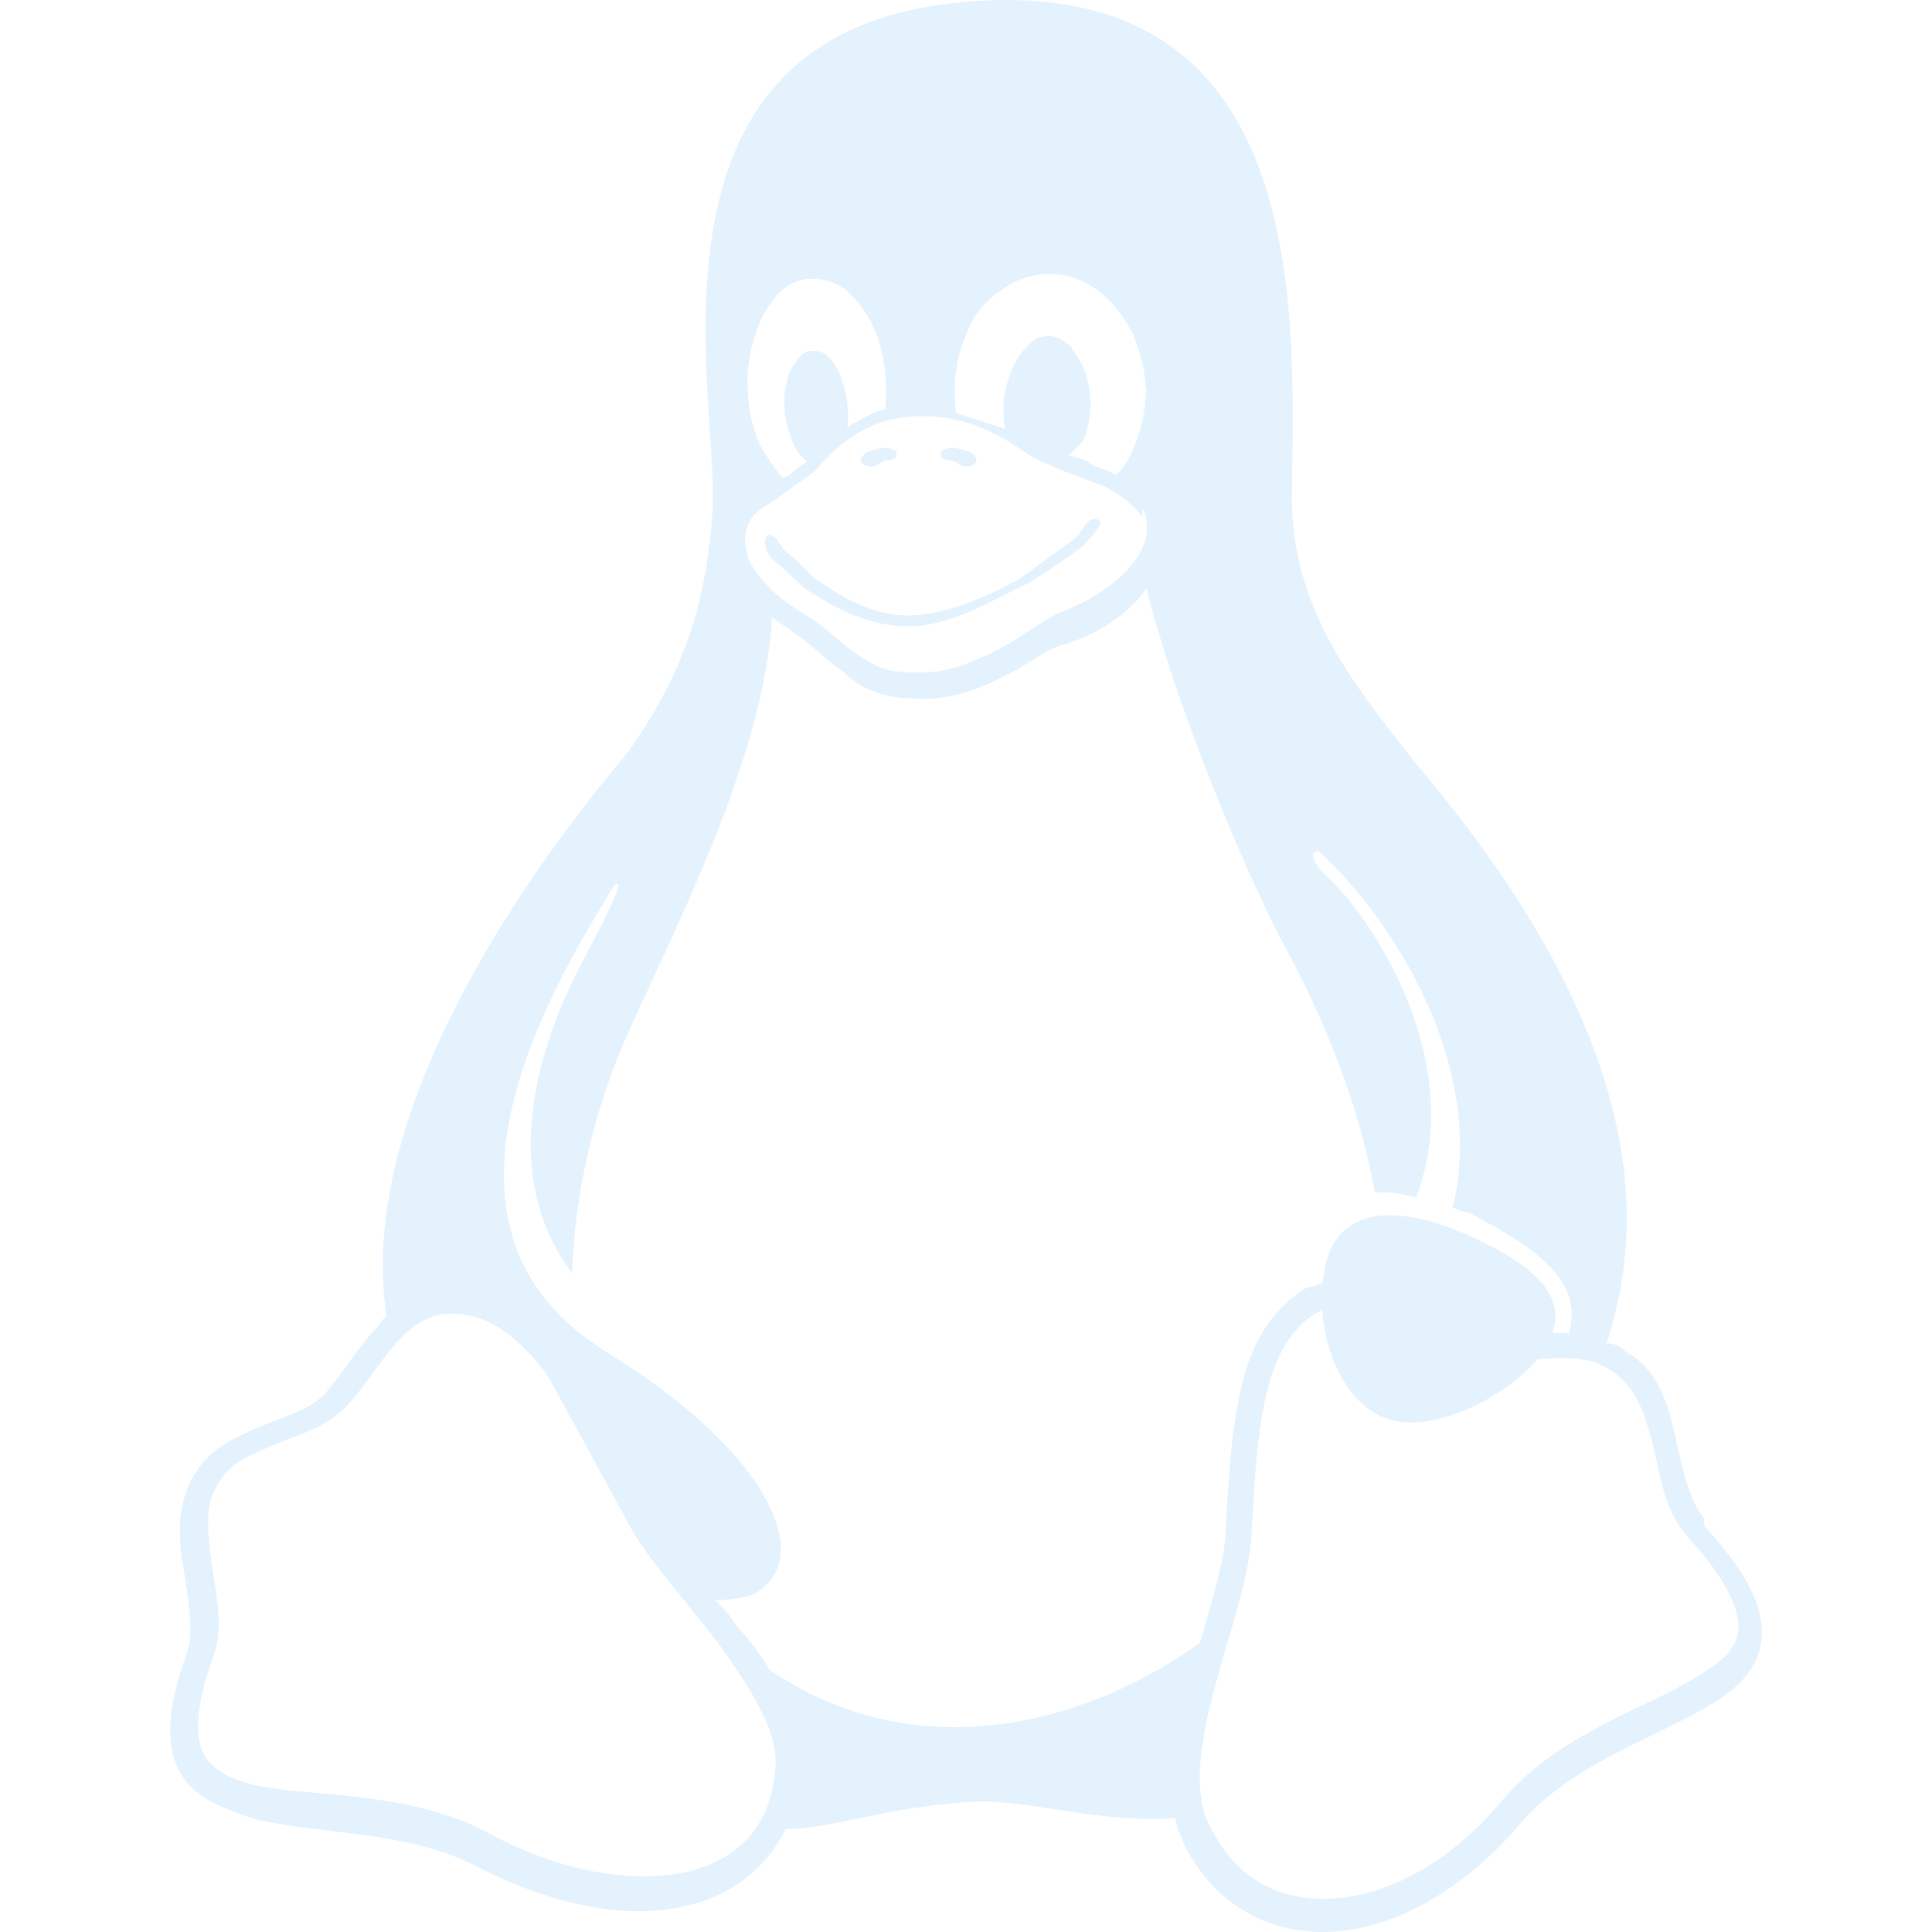
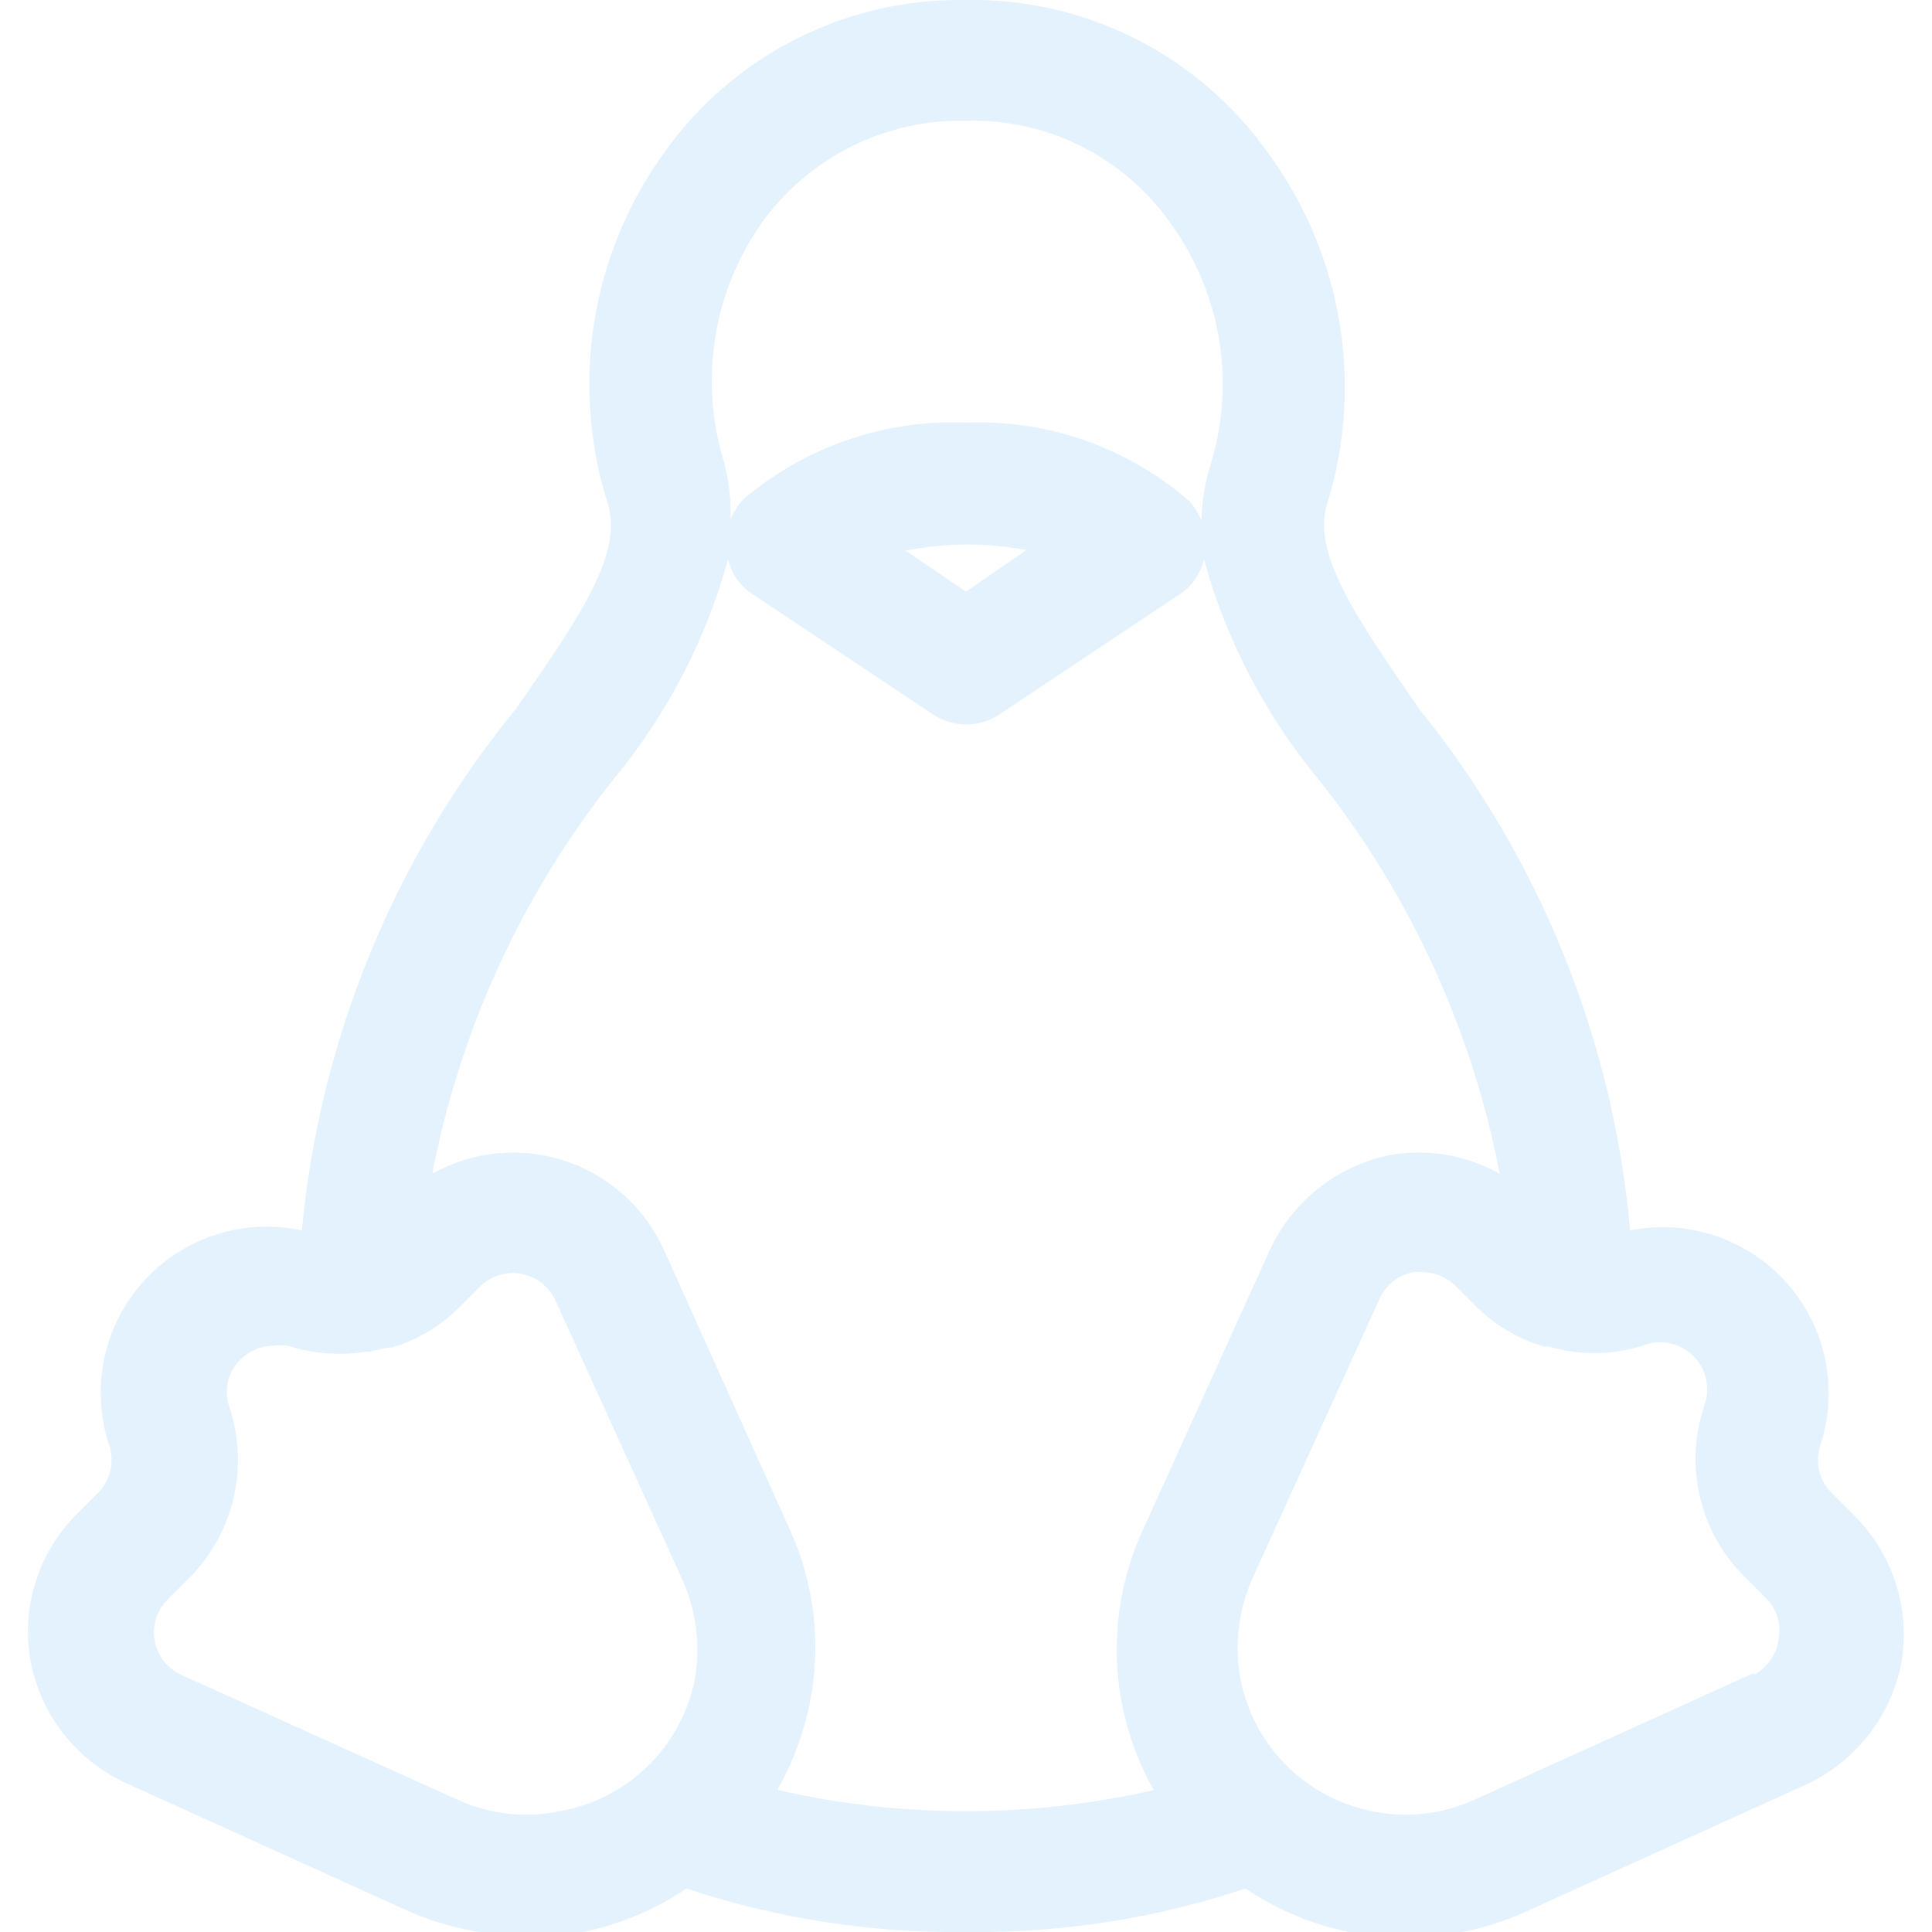
- <svg xmlns="http://www.w3.org/2000/svg" role="img" viewBox="0 0 24 24" version="1.1" id="svg6">
-   <defs id="defs10" />
-   <path d="M12.504 0c-.155 0-.315.008-.48.021-4.226.333-3.105 4.807-3.17 6.298-.076 1.092-.3 1.953-1.05 3.02-.885 1.051-2.127 2.75-2.716 4.521-.278.832-.41 1.684-.287 2.489a.424.424 0 00-.11.135c-.26.268-.45.6-.663.839-.199.199-.485.267-.797.4-.313.136-.658.269-.864.68-.09.189-.136.394-.132.602 0 .199.027.4.055.536.058.399.116.728.04.97-.249.68-.28 1.145-.106 1.484.174.334.535.47.94.601.81.2 1.91.135 2.774.6.926.466 1.866.67 2.616.47.526-.116.97-.464 1.208-.946.587-.003 1.23-.269 2.26-.334.699-.058 1.574.267 2.577.2.025.134.063.198.114.333l.003.003c.391.778 1.113 1.132 1.884 1.071.771-.06 1.592-.536 2.257-1.306.631-.765 1.683-1.084 2.378-1.503.348-.199.629-.469.649-.853.023-.4-.2-.811-.714-1.376v-.097l-.003-.003c-.17-.2-.25-.535-.338-.926-.085-.401-.182-.786-.492-1.046h-.003c-.059-.054-.123-.067-.188-.135a.357.357 0 00-.19-.064c.431-1.278.264-2.55-.173-3.694-.533-1.41-1.465-2.638-2.175-3.483-.796-1.005-1.576-1.957-1.56-3.368.026-2.152.236-6.133-3.544-6.139zm.529 3.405h.013c.213 0 .396.062.584.198.19.135.33.332.438.533.105.259.158.459.166.724 0-.02.006-.04.006-.06v.105a.086.086 0 01-.004-.021l-.004-.024a1.807 1.807 0 01-.15.706.953.953 0 01-.213.335.71.71 0 00-.088-.042c-.104-.045-.198-.064-.284-.133a1.312 1.312 0 00-.22-.066c.05-.06.146-.133.183-.198.053-.128.082-.264.088-.402v-.02a1.21 1.21 0 00-.061-.4c-.045-.134-.101-.2-.183-.333-.084-.066-.167-.132-.267-.132h-.016c-.093 0-.176.03-.262.132a.8.8 0 00-.205.334 1.18 1.18 0 00-.09.4v.019c.002.089.008.179.02.267-.193-.067-.438-.135-.607-.202a1.635 1.635 0 01-.018-.2v-.02a1.772 1.772 0 01.15-.768c.082-.22.232-.406.43-.533a.985.985 0 01.594-.2zm-2.962.059h.036c.142 0 .27.048.399.135.146.129.264.288.344.465.09.199.14.4.153.667v.004c.007.134.006.2-.002.266v.08c-.03.007-.056.018-.083.024-.152.055-.274.135-.393.2.012-.09.013-.18.003-.267v-.015c-.012-.133-.04-.2-.082-.333a.613.613 0 00-.166-.267.248.248 0 00-.183-.064h-.021c-.071.006-.13.04-.186.132a.552.552 0 00-.12.27.944.944 0 00-.023.33v.015c.012.135.037.2.08.334.046.134.098.2.166.268.01.009.02.018.034.024-.07.057-.117.07-.176.136a.304.304 0 01-.131.068 2.62 2.62 0 01-.275-.402 1.772 1.772 0 01-.155-.667 1.759 1.759 0 01.08-.668 1.43 1.43 0 01.283-.535c.128-.133.26-.2.418-.2zm1.37 1.706c.332 0 .733.065 1.216.399.293.2.523.269 1.052.468h.003c.255.136.405.266.478.399v-.131a.571.571 0 01.016.47c-.123.31-.516.643-1.063.842v.002c-.268.135-.501.333-.775.465-.276.135-.588.292-1.012.267a1.139 1.139 0 01-.448-.067 3.566 3.566 0 01-.322-.198c-.195-.135-.363-.332-.612-.465v-.005h-.005c-.4-.246-.616-.512-.686-.71-.07-.268-.005-.47.193-.6.224-.135.38-.271.483-.336.104-.074.143-.102.176-.131h.002v-.003c.169-.202.436-.47.839-.601.139-.036.294-.065.466-.065zm2.8 2.142c.358 1.417 1.196 3.475 1.735 4.473.286.534.855 1.659 1.102 3.024.156-.005.33.018.513.064.646-1.671-.546-3.467-1.089-3.966-.22-.2-.232-.335-.123-.335.59.534 1.365 1.572 1.646 2.757.13.535.16 1.104.021 1.67.067.028.135.06.205.067 1.032.534 1.413.938 1.23 1.537v-.043c-.06-.003-.12 0-.18 0h-.016c.151-.467-.182-.825-1.065-1.224-.915-.4-1.646-.336-1.77.465-.008.043-.013.066-.018.135-.068.023-.139.053-.209.064-.43.268-.662.669-.793 1.187-.13.533-.17 1.156-.205 1.869v.003c-.02.334-.17.838-.319 1.35-1.5 1.072-3.58 1.538-5.348.334a2.645 2.645 0 00-.402-.533 1.45 1.45 0 00-.275-.333c.182 0 .338-.03.465-.067a.615.615 0 00.314-.334c.108-.267 0-.697-.345-1.163-.345-.467-.931-.995-1.788-1.521-.63-.4-.986-.87-1.15-1.396-.165-.534-.143-1.085-.015-1.645.245-1.07.873-2.11 1.274-2.763.107-.065.037.135-.408.974-.396.751-1.14 2.497-.122 3.854a8.123 8.123 0 01.647-2.876c.564-1.278 1.743-3.504 1.836-5.268.048.036.217.135.289.202.218.133.38.333.59.465.21.201.477.335.876.335.039.003.075.006.11.006.412 0 .73-.134.997-.268.29-.134.52-.334.74-.4h.005c.467-.135.835-.402 1.044-.7zm2.185 8.958c.037.6.343 1.245.882 1.377.588.134 1.434-.333 1.791-.765l.211-.01c.315-.007.577.01.847.268l.003.003c.208.199.305.53.391.876.085.4.154.78.409 1.066.486.527.645.906.636 1.14l.003-.007v.018l-.003-.012c-.015.262-.185.396-.498.595-.63.401-1.746.712-2.457 1.57-.618.737-1.37 1.14-2.036 1.191-.664.053-1.237-.2-1.574-.898l-.005-.003c-.21-.4-.12-1.025.056-1.69.176-.668.428-1.344.463-1.897.037-.714.076-1.335.195-1.814.12-.465.308-.797.641-.984l.045-.022zm-10.814.049h.01c.053 0 .105.005.157.014.376.055.706.333 1.023.752l.91 1.664.003.003c.243.533.754 1.064 1.189 1.637.434.598.77 1.131.729 1.57v.006c-.057.744-.48 1.148-1.125 1.294-.645.135-1.52.002-2.395-.464-.968-.536-2.118-.469-2.857-.602-.369-.066-.61-.2-.723-.4-.11-.2-.113-.602.123-1.23v-.004l.002-.003c.117-.334.03-.752-.027-1.118-.055-.401-.083-.71.043-.94.16-.334.396-.4.69-.533.294-.135.64-.202.915-.47h.002v-.002c.256-.268.445-.601.668-.838.19-.201.38-.336.663-.336zm7.159-9.074c-.435.201-.945.535-1.488.535-.542 0-.97-.267-1.28-.466-.154-.134-.28-.268-.373-.335-.164-.134-.144-.333-.074-.333.109.016.129.134.199.2.096.066.215.2.36.333.292.2.68.467 1.167.467.485 0 1.053-.267 1.398-.466.195-.135.445-.334.648-.467.156-.136.149-.267.279-.267.128.016.034.134-.147.332a8.097 8.097 0 01-.69.468zm-1.082-1.583V5.64c-.006-.02.013-.042.029-.05.074-.043.18-.027.26.004.063 0 .16.067.15.135-.006.049-.085.066-.135.066-.055 0-.092-.043-.141-.068-.052-.018-.146-.008-.163-.065zm-.551 0c-.02.058-.113.049-.166.066-.047.025-.086.068-.14.068-.05 0-.13-.02-.136-.068-.01-.066.088-.133.15-.133.08-.031.184-.047.259-.005.019.009.036.03.03.05v.02h.003z" id="path4" style="fill:#e3f2fd;fill-opacity:1" />
+ <svg xmlns="http://www.w3.org/2000/svg" fill="#000000" width="800px" height="800px" viewBox="0 0 32 32" version="1.1" id="svg4">
+   <defs id="defs8" />
+   <path d="M30.34,24.73a.77.77,0,0,1-.19-.79A2.75,2.75,0,0,0,27,20.38a16,16,0,0,0-3.48-8.62c-1.12-1.61-1.8-2.63-1.53-3.44A6.55,6.55,0,0,0,21,2.53,6,6,0,0,0,16,0a6,6,0,0,0-5,2.53,6.55,6.55,0,0,0-.94,5.79c.27.81-.4,1.83-1.53,3.44A16,16,0,0,0,5,20.38a2.75,2.75,0,0,0-3.19,3.56.77.77,0,0,1-.19.79l-.35.35a2.75,2.75,0,0,0-.76,2.45,2.79,2.79,0,0,0,1.57,2l4.63,2.1a4.79,4.79,0,0,0,2,.43A5,5,0,0,0,9.66,32a4.82,4.82,0,0,0,1.71-.72A14.11,14.11,0,0,0,16,32a14.06,14.06,0,0,0,4.63-.72,4.82,4.82,0,0,0,1.71.72,5,5,0,0,0,.94.09,4.79,4.79,0,0,0,2-.43l4.63-2.1a2.82,2.82,0,0,0,1.58-2,2.78,2.78,0,0,0-.77-2.45ZM12.61,3.7A4.06,4.06,0,0,1,16,2a4,4,0,0,1,3.39,1.7,4.53,4.53,0,0,1,.66,4,3.4,3.4,0,0,0-.15.92,1.23,1.23,0,0,0-.19-.31A5.32,5.32,0,0,0,16,7a5.35,5.35,0,0,0-3.71,1.29,1.23,1.23,0,0,0-.19.31A3.4,3.4,0,0,0,12,7.68,4.56,4.56,0,0,1,12.61,3.7ZM17,9.11,16,9.8l-1-.68A5.24,5.24,0,0,1,17,9.11ZM9.27,30a2.73,2.73,0,0,1-1.69-.19L3,27.74a.77.77,0,0,1-.22-1.25l.35-.35a2.77,2.77,0,0,0,.67-2.83.75.75,0,0,1,.18-.79.78.78,0,0,1,.54-.23.81.81,0,0,1,.25,0,2.78,2.78,0,0,0,1.28.1h.06l.31-.07.07,0a2.63,2.63,0,0,0,1.11-.66l.35-.35a.77.77,0,0,1,.69-.21.78.78,0,0,1,.56.44l2.1,4.62a2.84,2.84,0,0,1,.2,1.7A2.77,2.77,0,0,1,9.27,30Zm3.62-.38a4.81,4.81,0,0,0,.52-1.4,4.69,4.69,0,0,0-.34-2.91L11,20.71a2.74,2.74,0,0,0-3.84-1.27,15.07,15.07,0,0,1,3-6.53,9.8,9.8,0,0,0,1.9-3.65.92.92,0,0,0,.39.57l3,2A1,1,0,0,0,16,12a1,1,0,0,0,.56-.17l3-2a.94.94,0,0,0,.38-.57,9.8,9.8,0,0,0,1.9,3.65,15.07,15.07,0,0,1,3,6.53,2.76,2.76,0,0,0-1.81-.31,2.81,2.81,0,0,0-2,1.58l-2.1,4.63a4.74,4.74,0,0,0,.18,4.31,14,14,0,0,1-6.22,0Zm16.16-1.91-4.63,2.1a2.72,2.72,0,0,1-1.69.19,2.77,2.77,0,0,1-2.18-2.17,2.84,2.84,0,0,1,.2-1.7l2.1-4.62a.78.78,0,0,1,.56-.44h.15a.79.79,0,0,1,.54.22l.35.35a2.69,2.69,0,0,0,1.11.66l.07,0,.31.07h0a2.58,2.58,0,0,0,1.29-.09.78.78,0,0,1,1,1,2.75,2.75,0,0,0,.66,2.83l.35.35a.75.75,0,0,1,.22.68A.78.78,0,0,1,29.05,27.74Z" id="path2" style="fill:#e3f2fd;fill-opacity:1" />
</svg>
